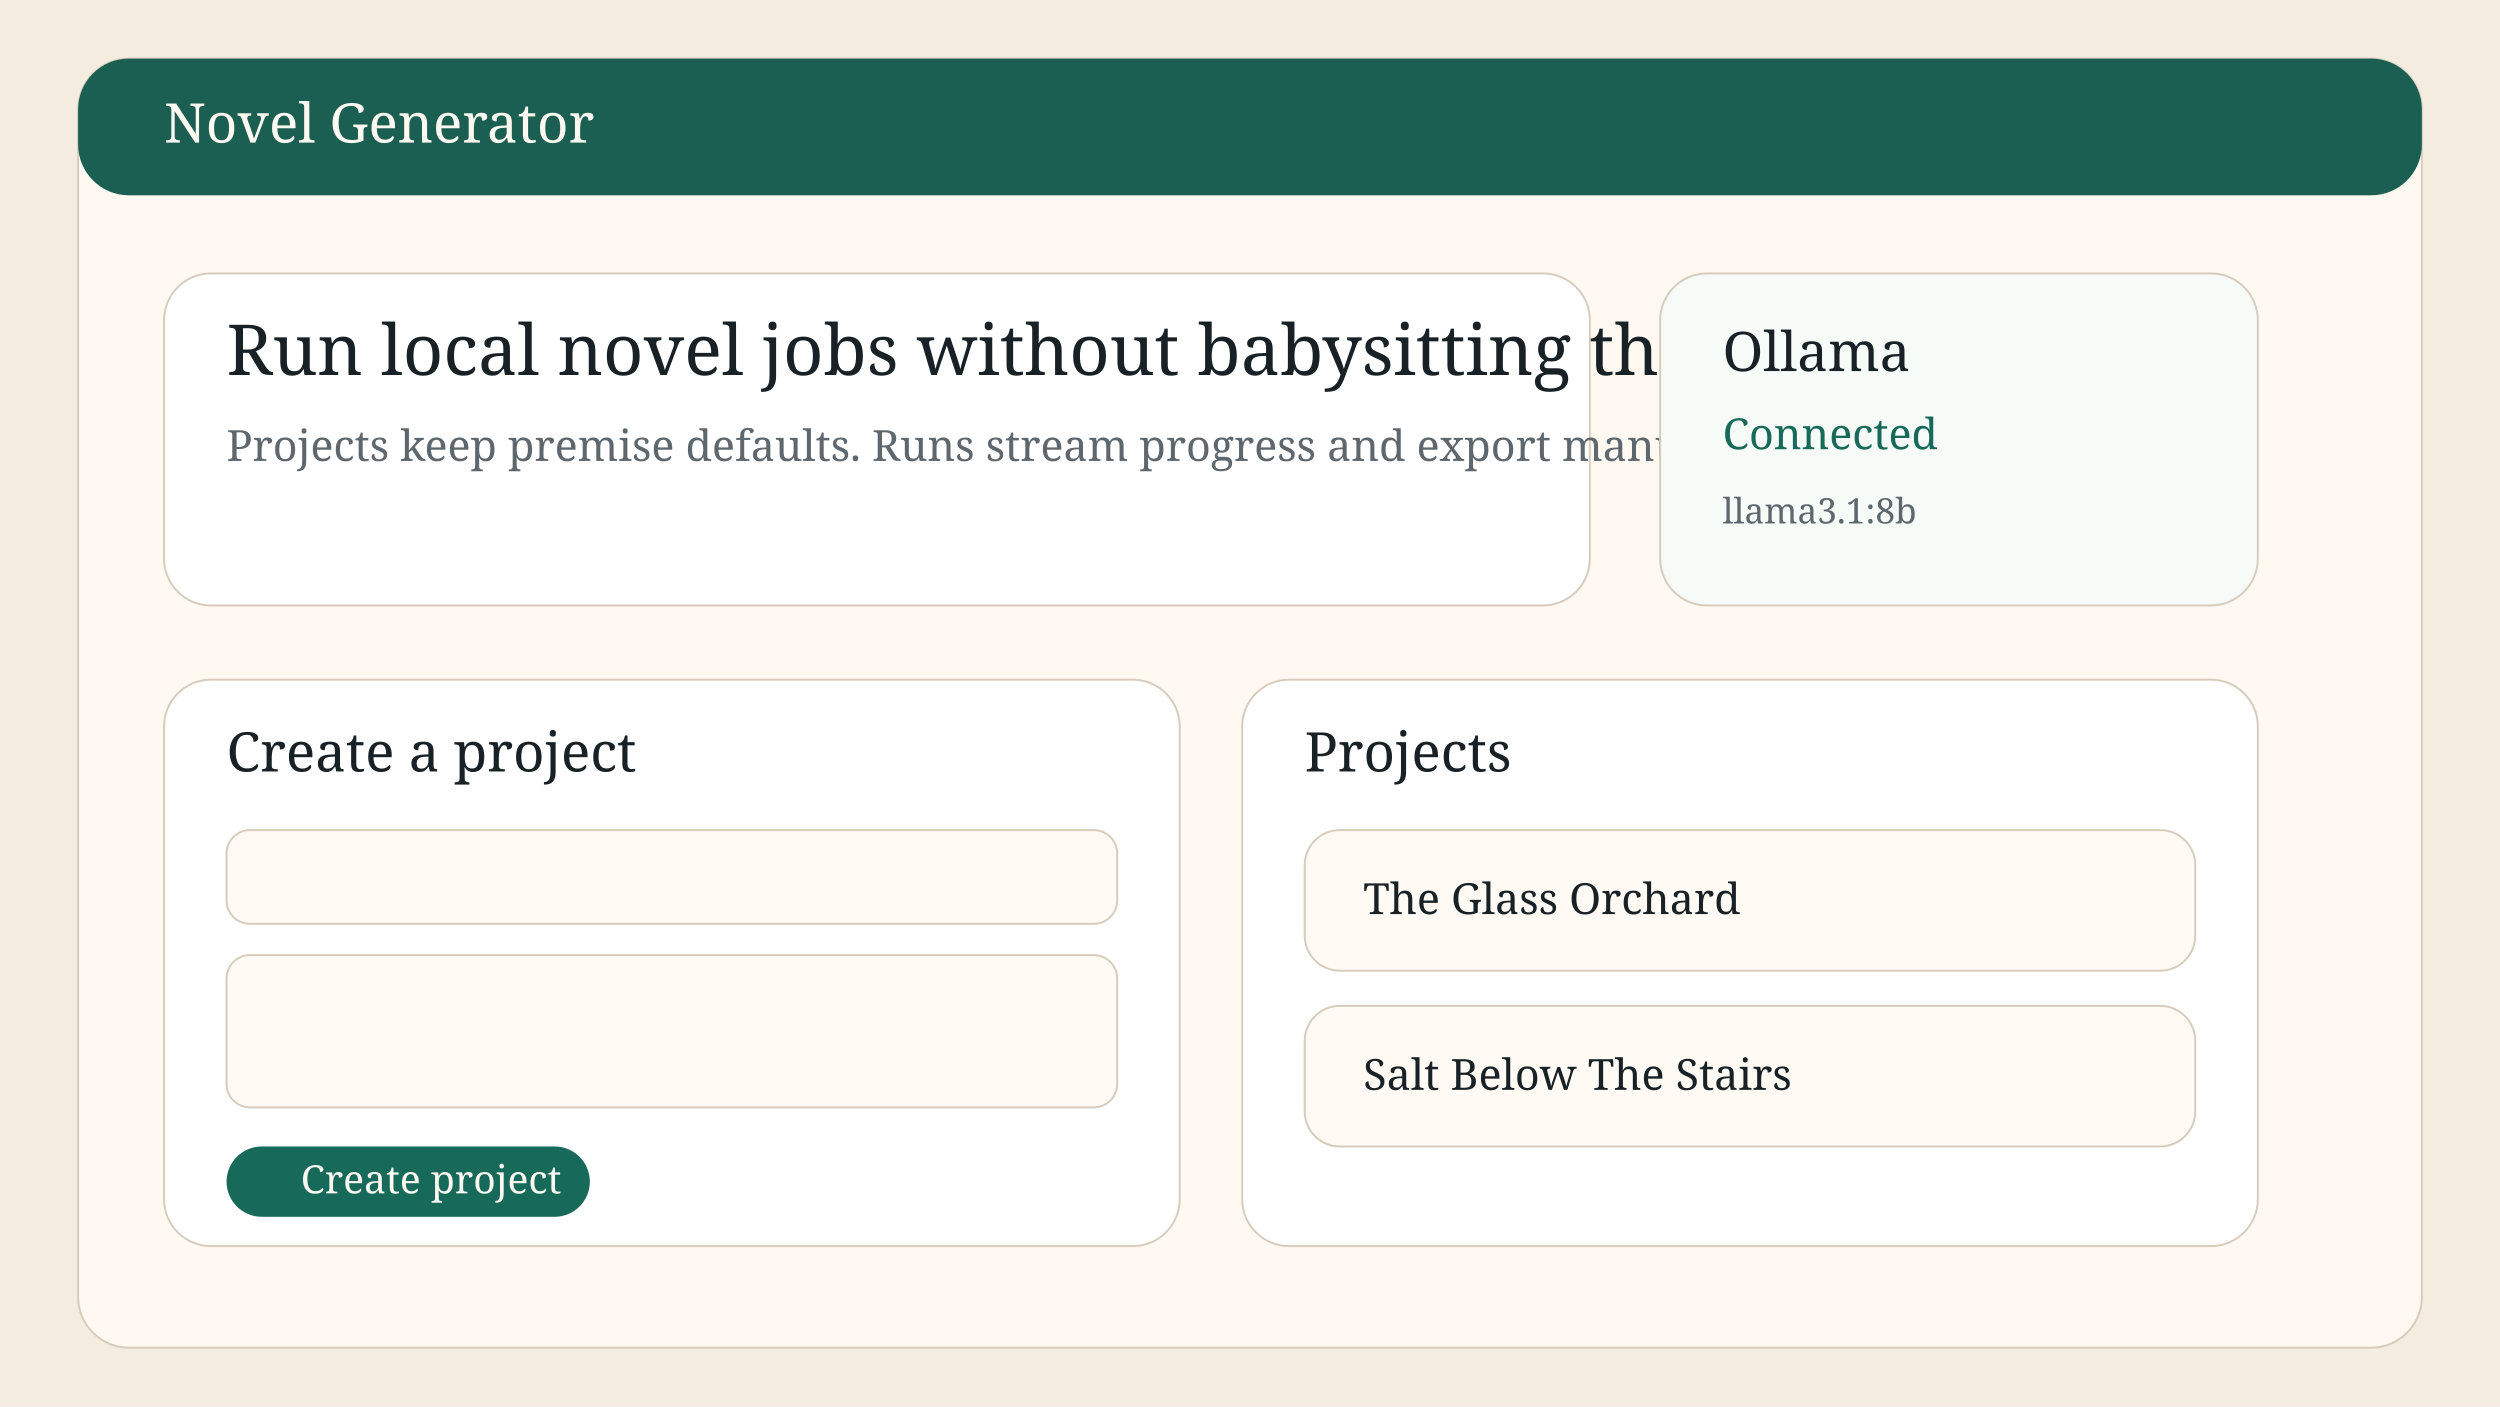
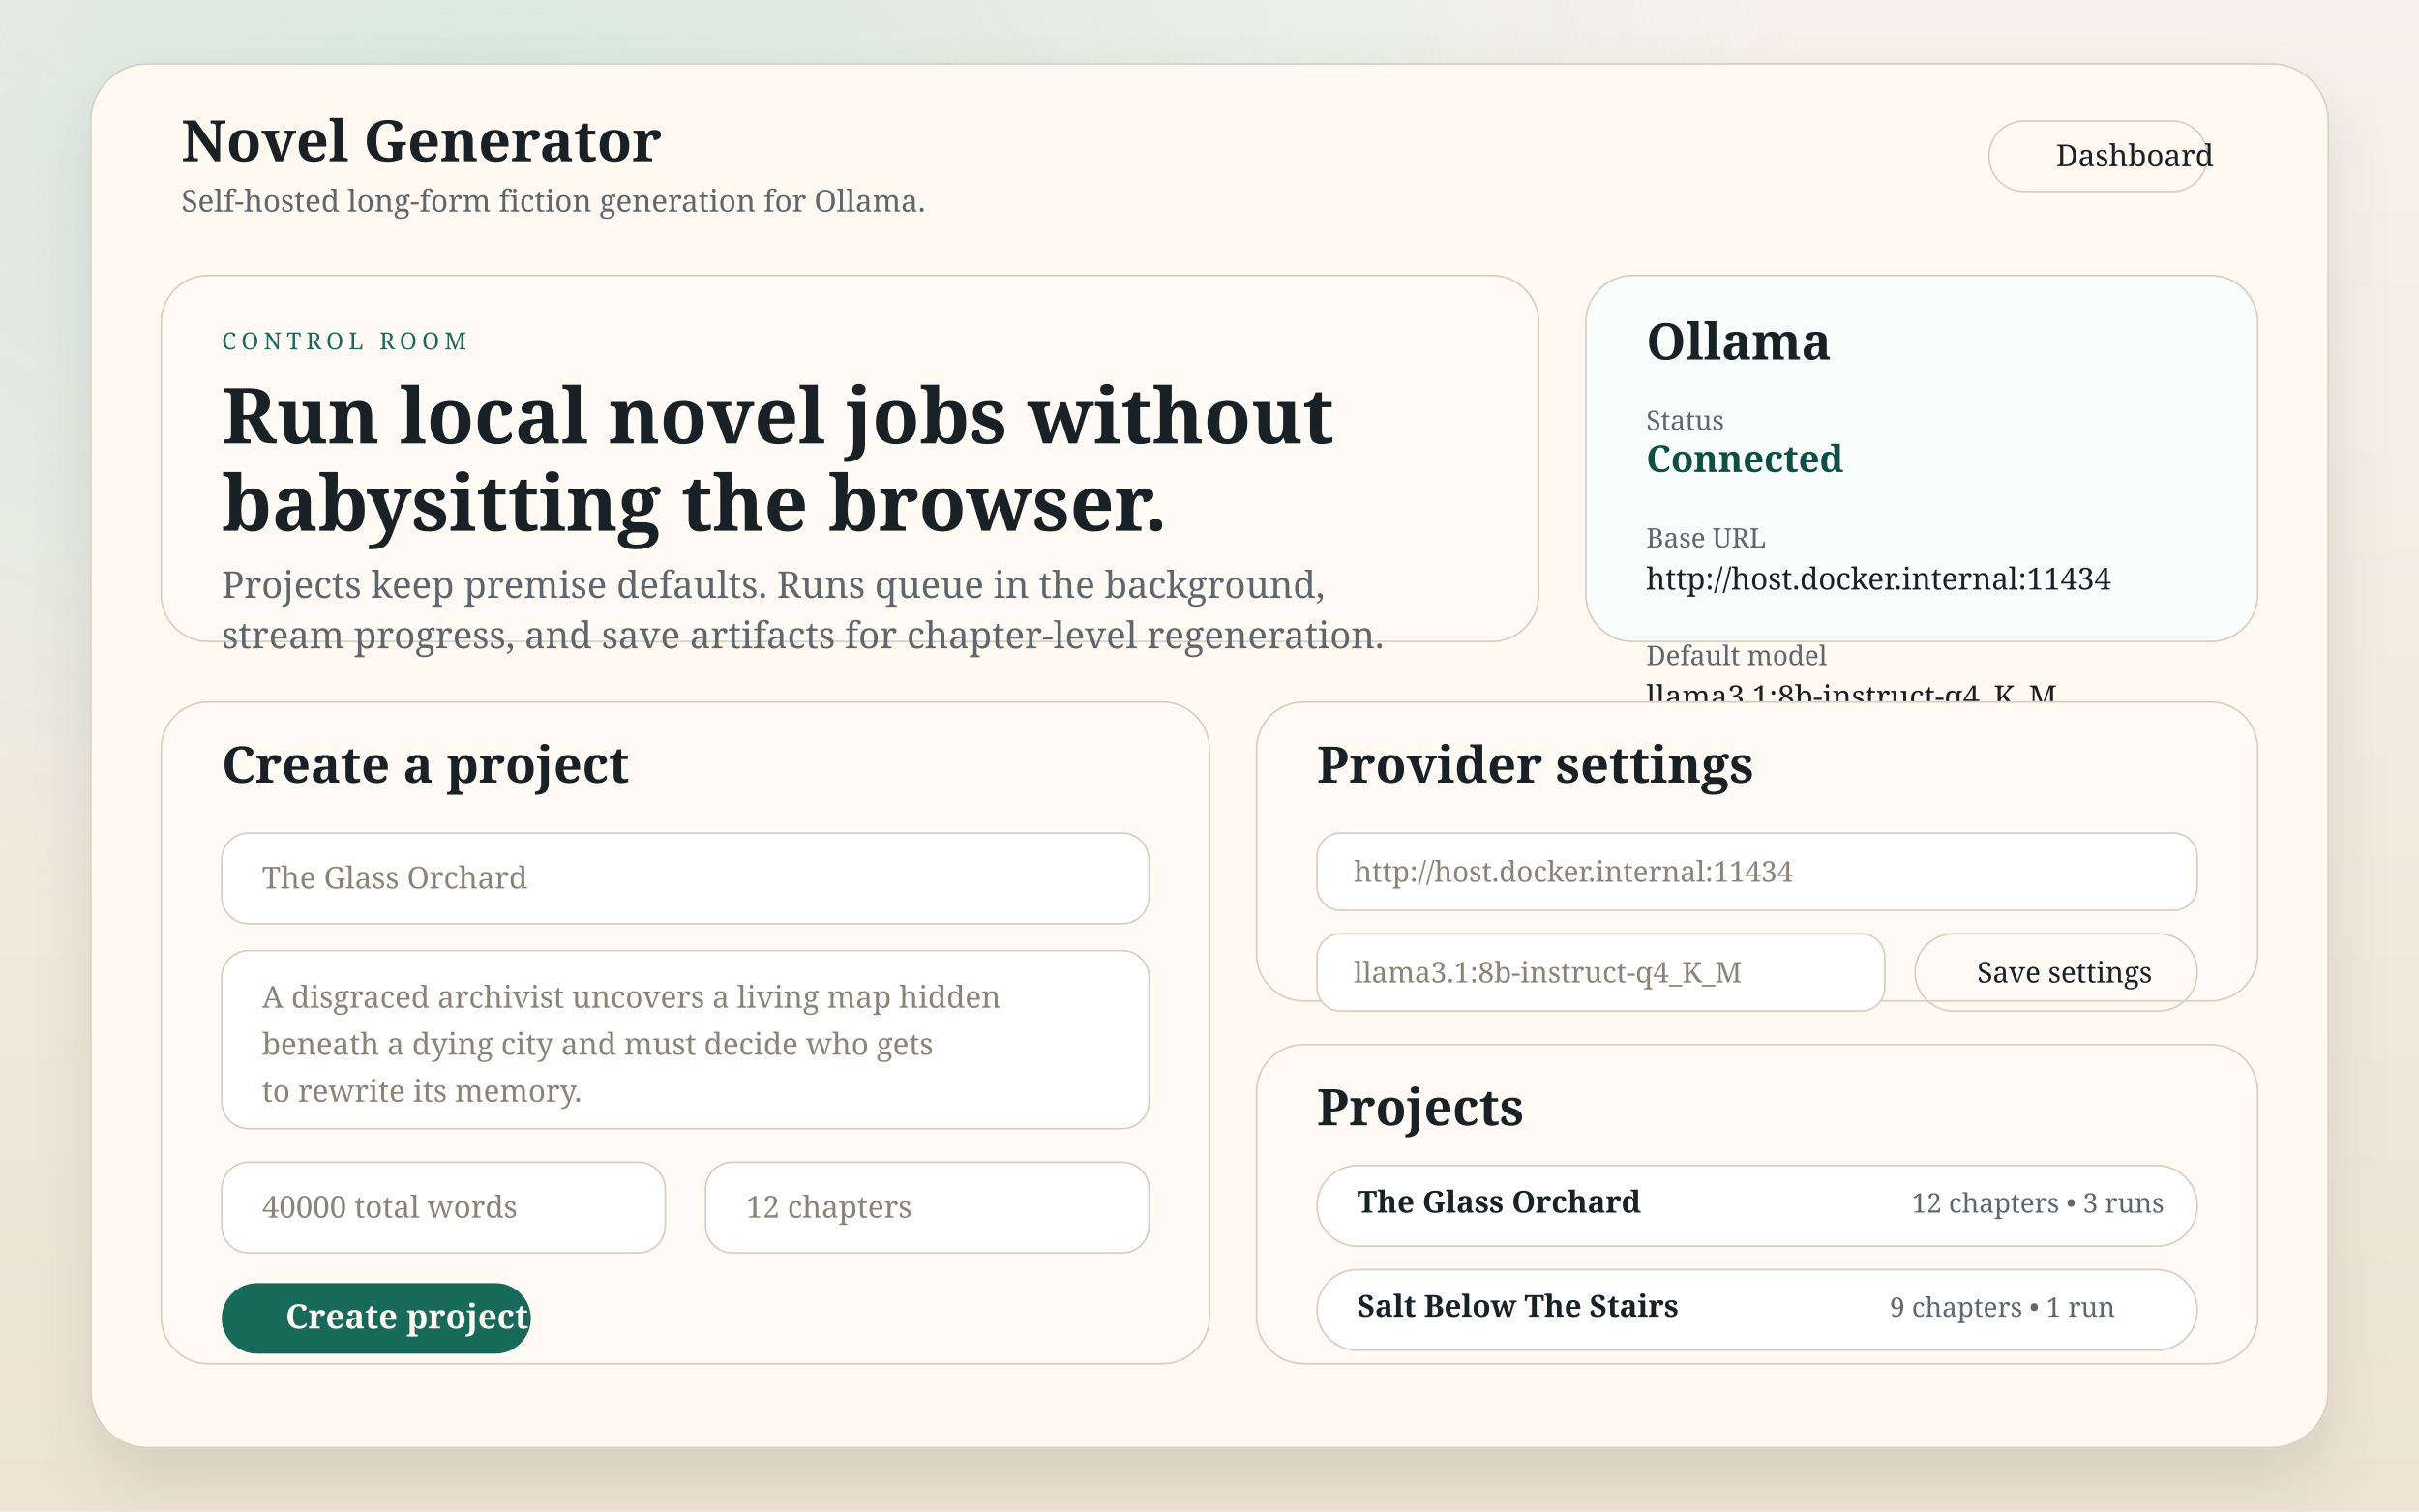
- <svg xmlns="http://www.w3.org/2000/svg" width="1280" height="720" viewBox="0 0 1280 720" role="img" aria-label="Novel Generator dashboard preview">
-   <rect width="1280" height="720" fill="#f3ecdf" />
-   <rect x="40" y="30" width="1200" height="660" rx="26" fill="#fff9f2" stroke="#d7ccbc" />
-   <rect x="40" y="30" width="1200" height="70" rx="26" fill="#1b5f52" />
-   <text x="84" y="73" fill="#fff9f2" font-family="Georgia, serif" font-size="28">Novel Generator</text>
-   <rect x="84" y="140" width="730" height="170" rx="24" fill="#fff" stroke="#d7ccbc" />
-   <text x="116" y="192" fill="#182126" font-family="Georgia, serif" font-size="36">Run local novel jobs without babysitting the browser.</text>
-   <text x="116" y="236" fill="#5d676d" font-family="Georgia, serif" font-size="22">Projects keep premise defaults. Runs stream progress and export manuscripts.</text>
-   <rect x="850" y="140" width="306" height="170" rx="24" fill="#f6fbf8" stroke="#d7ccbc" />
-   <text x="882" y="190" fill="#182126" font-family="Georgia, serif" font-size="28">Ollama</text>
-   <text x="882" y="230" fill="#176a5a" font-family="Georgia, serif" font-size="22">Connected</text>
-   <text x="882" y="268" fill="#5d676d" font-family="Georgia, serif" font-size="18">llama3.1:8b</text>
-   <rect x="84" y="348" width="520" height="290" rx="24" fill="#fff" stroke="#d7ccbc" />
-   <text x="116" y="395" fill="#182126" font-family="Georgia, serif" font-size="28">Create a project</text>
-   <rect x="116" y="425" width="456" height="48" rx="12" fill="#fffaf3" stroke="#d7ccbc" />
-   <rect x="116" y="489" width="456" height="78" rx="12" fill="#fffaf3" stroke="#d7ccbc" />
-   <rect x="116" y="587" width="186" height="36" rx="18" fill="#176a5a" />
-   <text x="154" y="611" fill="#fff9f2" font-family="Georgia, serif" font-size="20">Create project</text>
-   <rect x="636" y="348" width="520" height="290" rx="24" fill="#fff" stroke="#d7ccbc" />
-   <text x="668" y="395" fill="#182126" font-family="Georgia, serif" font-size="28">Projects</text>
-   <rect x="668" y="425" width="456" height="72" rx="18" fill="#fffaf3" stroke="#d7ccbc" />
-   <rect x="668" y="515" width="456" height="72" rx="18" fill="#fffaf3" stroke="#d7ccbc" />
-   <text x="698" y="468" fill="#182126" font-family="Georgia, serif" font-size="22">The Glass Orchard</text>
-   <text x="698" y="558" fill="#182126" font-family="Georgia, serif" font-size="22">Salt Below The Stairs</text>
+ <svg xmlns="http://www.w3.org/2000/svg" width="1440" height="900" viewBox="0 0 1440 900" role="img" aria-label="Updated Novel Generator product preview">
+   <defs>
+     <linearGradient id="bg" x1="0%" x2="0%" y1="0%" y2="100%">
+       <stop offset="0%" stop-color="#f6f2eb" />
+       <stop offset="100%" stop-color="#eee3d2" />
+     </linearGradient>
+     <radialGradient id="glow" cx="20%" cy="8%" r="55%">
+       <stop offset="0%" stop-color="#cfe6dd" stop-opacity="0.8" />
+       <stop offset="100%" stop-color="#cfe6dd" stop-opacity="0" />
+     </radialGradient>
+     <filter id="shadow" x="-20%" y="-20%" width="140%" height="140%">
+       <feDropShadow dx="0" dy="18" stdDeviation="18" flood-color="#182126" flood-opacity="0.1" />
+     </filter>
+   </defs>
+   <rect width="1440" height="900" fill="url(#bg)" />
+   <rect width="1440" height="900" fill="url(#glow)" />
+   <rect x="54" y="38" width="1332" height="824" rx="34" fill="#fff9f2" stroke="#d9cfc0" filter="url(#shadow)" />
+   <g>
+     <text x="108" y="96" fill="#182126" font-family="Georgia, serif" font-size="34" font-weight="700">Novel Generator</text>
+     <text x="108" y="126" fill="#5d676d" font-family="Georgia, serif" font-size="18">Self-hosted long-form fiction generation for Ollama.</text>
+     <rect x="1184" y="72" width="130" height="42" rx="21" fill="none" stroke="#d9cfc0" />
+     <text x="1224" y="99" fill="#182126" font-family="Georgia, serif" font-size="18">Dashboard</text>
+   </g>
+   <g>
+     <rect x="96" y="164" width="820" height="218" rx="28" fill="#fffaf3" stroke="#d9cfc0" />
+     <text x="132" y="208" fill="#176a5a" font-family="Georgia, serif" font-size="14" letter-spacing="3">CONTROL ROOM</text>
+     <text x="132" y="264" fill="#182126" font-family="Georgia, serif" font-size="46" font-weight="700">Run local novel jobs without</text>
+     <text x="132" y="316" fill="#182126" font-family="Georgia, serif" font-size="46" font-weight="700">babysitting the browser.</text>
+     <text x="132" y="356" fill="#5d676d" font-family="Georgia, serif" font-size="22">Projects keep premise defaults. Runs queue in the background,</text>
+     <text x="132" y="386" fill="#5d676d" font-family="Georgia, serif" font-size="22">stream progress, and save artifacts for chapter-level regeneration.</text>
+   </g>
+   <g>
+     <rect x="944" y="164" width="400" height="218" rx="28" fill="#f8fcfa" stroke="#d9cfc0" />
+     <text x="980" y="214" fill="#182126" font-family="Georgia, serif" font-size="30" font-weight="700">Ollama</text>
+     <text x="980" y="256" fill="#5d676d" font-family="Georgia, serif" font-size="16">Status</text>
+     <text x="980" y="281" fill="#0c4f43" font-family="Georgia, serif" font-size="22" font-weight="700">Connected</text>
+     <text x="980" y="326" fill="#5d676d" font-family="Georgia, serif" font-size="16">Base URL</text>
+     <text x="980" y="351" fill="#182126" font-family="Georgia, serif" font-size="18">http://host.docker.internal:11434</text>
+     <text x="980" y="396" fill="#5d676d" font-family="Georgia, serif" font-size="16">Default model</text>
+     <text x="980" y="421" fill="#182126" font-family="Georgia, serif" font-size="18">llama3.1:8b-instruct-q4_K_M</text>
+   </g>
+   <g>
+     <rect x="96" y="418" width="624" height="394" rx="28" fill="#fffaf3" stroke="#d9cfc0" />
+     <text x="132" y="466" fill="#182126" font-family="Georgia, serif" font-size="30" font-weight="700">Create a project</text>
+     <rect x="132" y="496" width="552" height="54" rx="16" fill="#ffffff" stroke="#d9cfc0" />
+     <text x="156" y="529" fill="#8c8377" font-family="Georgia, serif" font-size="18">The Glass Orchard</text>
+     <rect x="132" y="566" width="552" height="106" rx="16" fill="#ffffff" stroke="#d9cfc0" />
+     <text x="156" y="600" fill="#8c8377" font-family="Georgia, serif" font-size="18">A disgraced archivist uncovers a living map hidden</text>
+     <text x="156" y="628" fill="#8c8377" font-family="Georgia, serif" font-size="18">beneath a dying city and must decide who gets</text>
+     <text x="156" y="656" fill="#8c8377" font-family="Georgia, serif" font-size="18">to rewrite its memory.</text>
+     <rect x="132" y="692" width="264" height="54" rx="16" fill="#ffffff" stroke="#d9cfc0" />
+     <rect x="420" y="692" width="264" height="54" rx="16" fill="#ffffff" stroke="#d9cfc0" />
+     <text x="156" y="725" fill="#8c8377" font-family="Georgia, serif" font-size="18">40000 total words</text>
+     <text x="444" y="725" fill="#8c8377" font-family="Georgia, serif" font-size="18">12 chapters</text>
+     <rect x="132" y="764" width="184" height="42" rx="21" fill="#176a5a" />
+     <text x="170" y="791" fill="#fff9f2" font-family="Georgia, serif" font-size="20" font-weight="700">Create project</text>
+   </g>
+   <g>
+     <rect x="748" y="418" width="596" height="178" rx="28" fill="#fffaf3" stroke="#d9cfc0" />
+     <text x="784" y="466" fill="#182126" font-family="Georgia, serif" font-size="30" font-weight="700">Provider settings</text>
+     <rect x="784" y="496" width="524" height="46" rx="14" fill="#ffffff" stroke="#d9cfc0" />
+     <text x="806" y="525" fill="#8c8377" font-family="Georgia, serif" font-size="17">http://host.docker.internal:11434</text>
+     <rect x="784" y="556" width="338" height="46" rx="14" fill="#ffffff" stroke="#d9cfc0" />
+     <rect x="1140" y="556" width="168" height="46" rx="23" fill="none" stroke="#d9cfc0" />
+     <text x="806" y="585" fill="#8c8377" font-family="Georgia, serif" font-size="17">llama3.1:8b-instruct-q4_K_M</text>
+     <text x="1177" y="585" fill="#182126" font-family="Georgia, serif" font-size="17">Save settings</text>
+   </g>
+   <g>
+     <rect x="748" y="622" width="596" height="190" rx="28" fill="#fffaf3" stroke="#d9cfc0" />
+     <text x="784" y="670" fill="#182126" font-family="Georgia, serif" font-size="30" font-weight="700">Projects</text>
+     <rect x="784" y="694" width="524" height="48" rx="24" fill="#ffffff" stroke="#d9cfc0" />
+     <text x="808" y="722" fill="#182126" font-family="Georgia, serif" font-size="18" font-weight="700">The Glass Orchard</text>
+     <text x="1138" y="722" fill="#5d676d" font-family="Georgia, serif" font-size="16">12 chapters • 3 runs</text>
+     <rect x="784" y="756" width="524" height="48" rx="24" fill="#ffffff" stroke="#d9cfc0" />
+     <text x="808" y="784" fill="#182126" font-family="Georgia, serif" font-size="18" font-weight="700">Salt Below The Stairs</text>
+     <text x="1125" y="784" fill="#5d676d" font-family="Georgia, serif" font-size="16">9 chapters • 1 run</text>
+   </g>
</svg>
